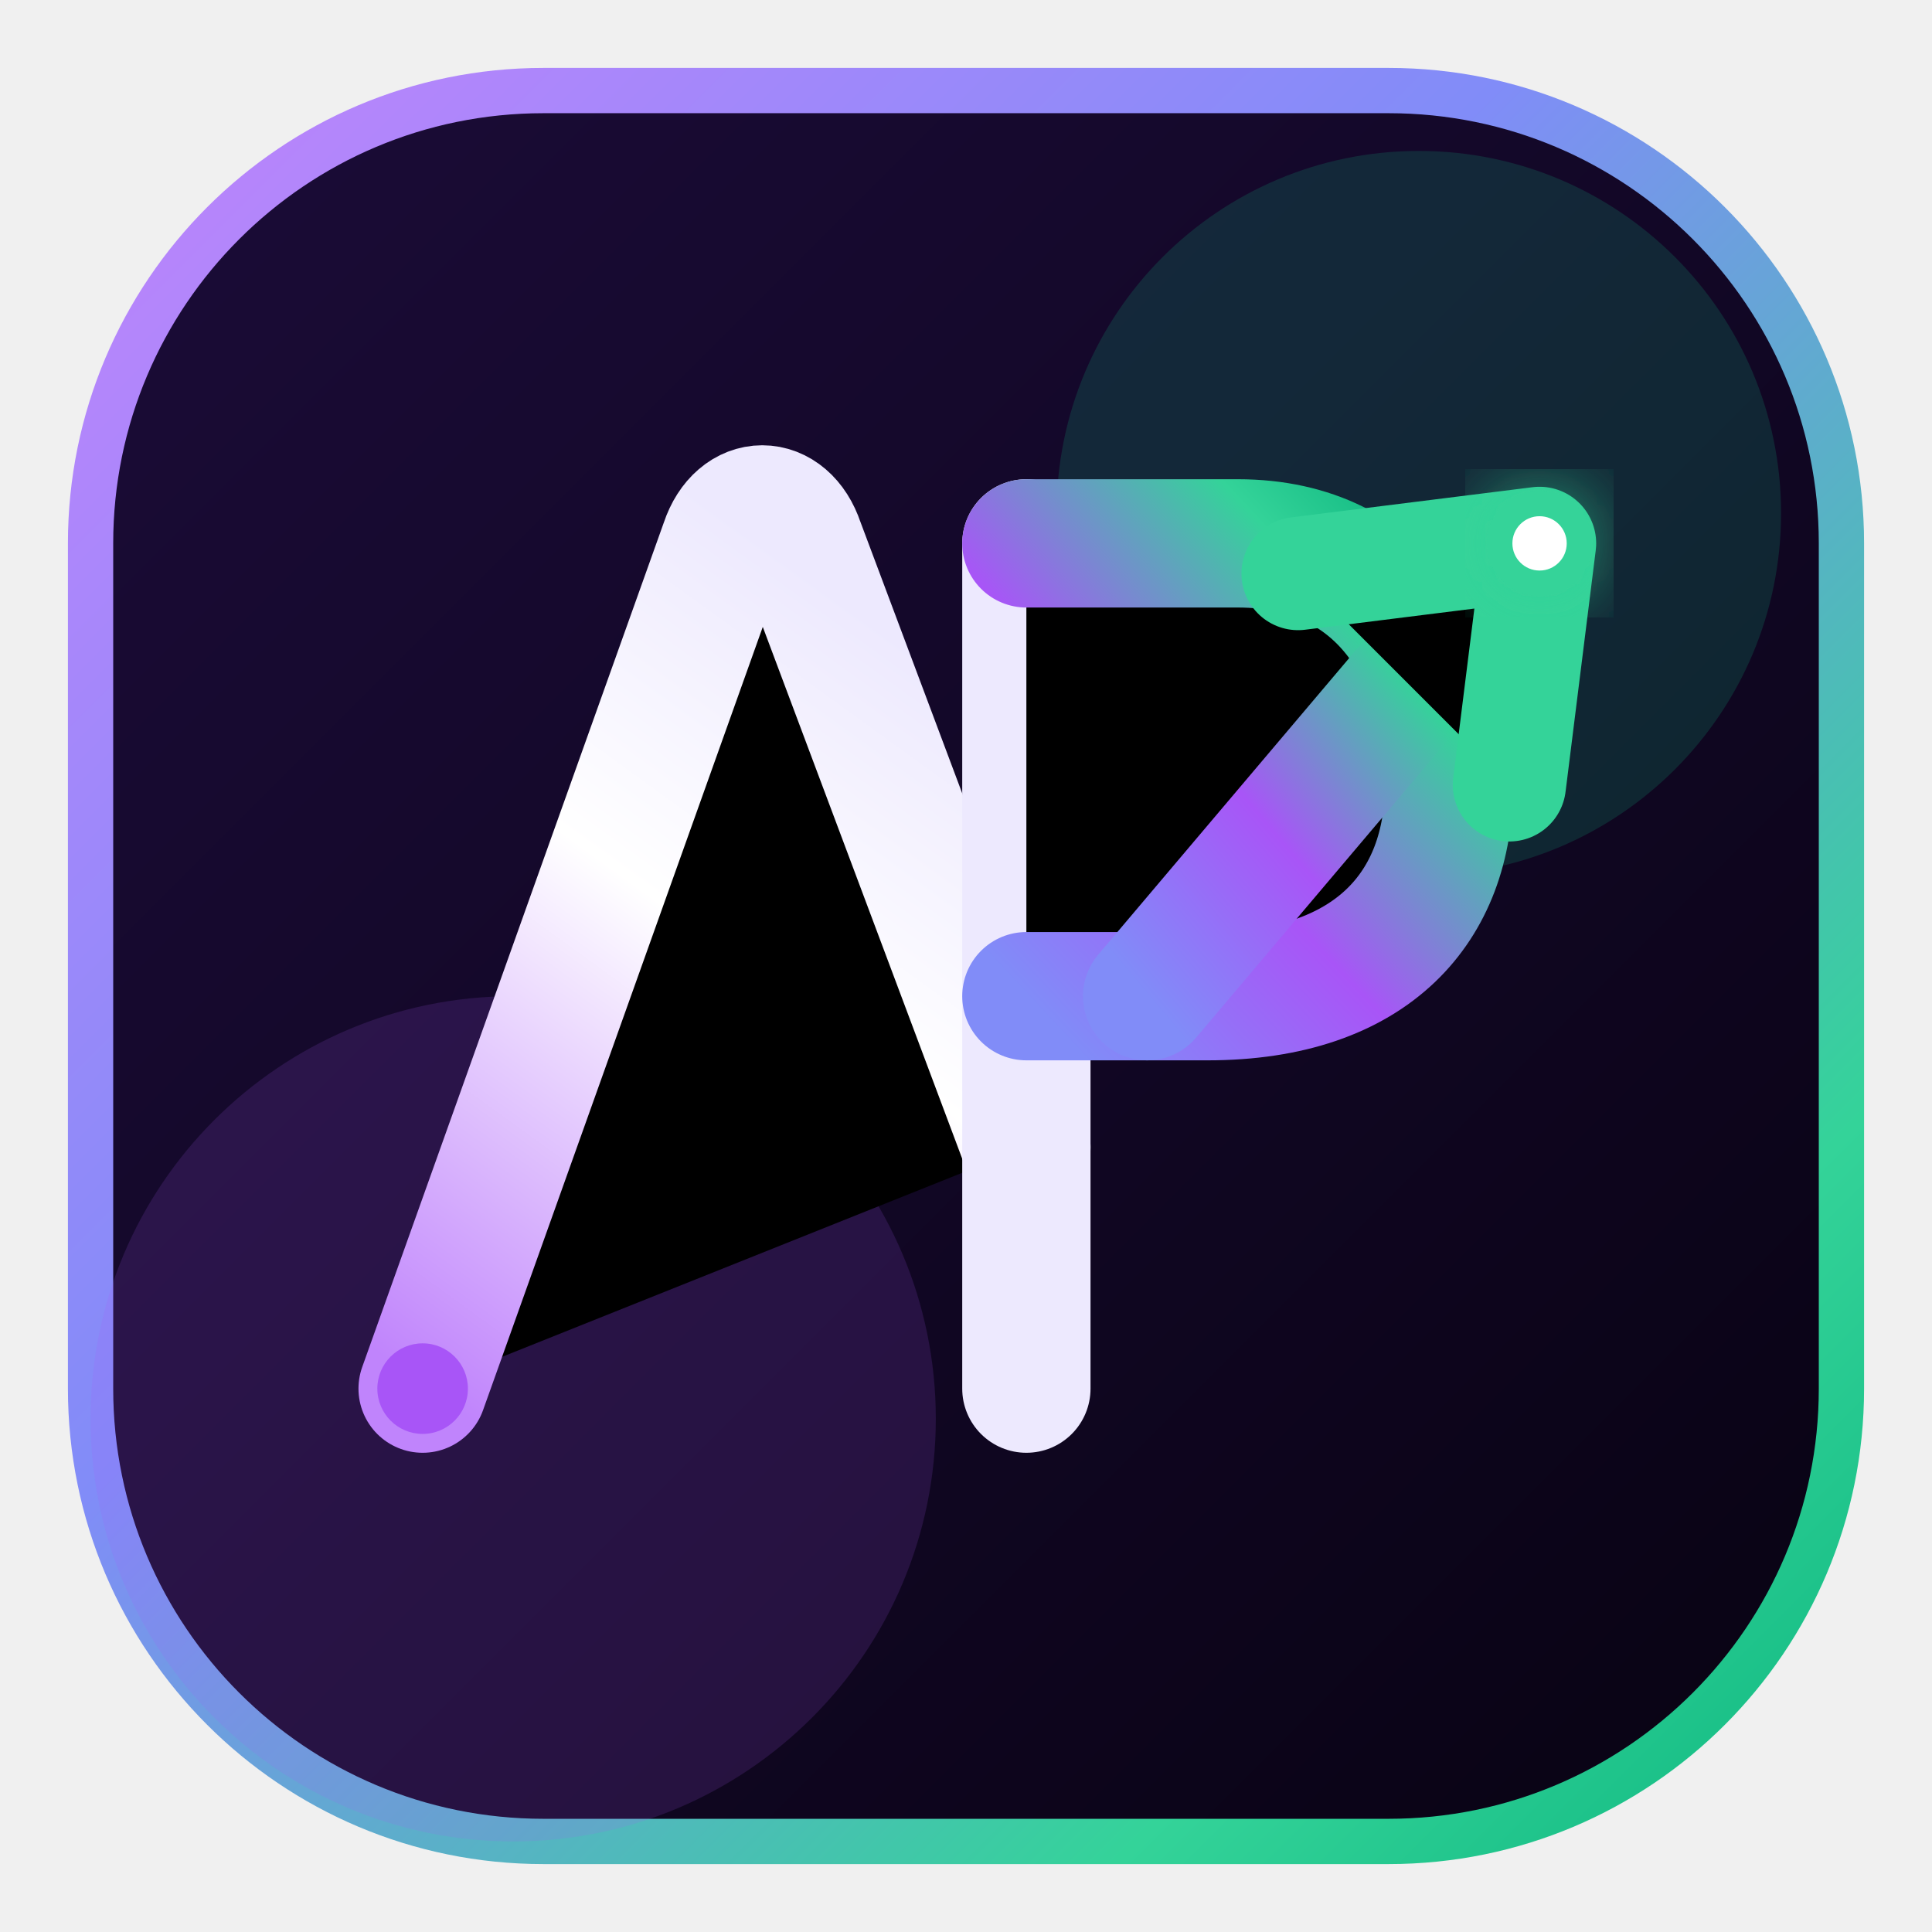
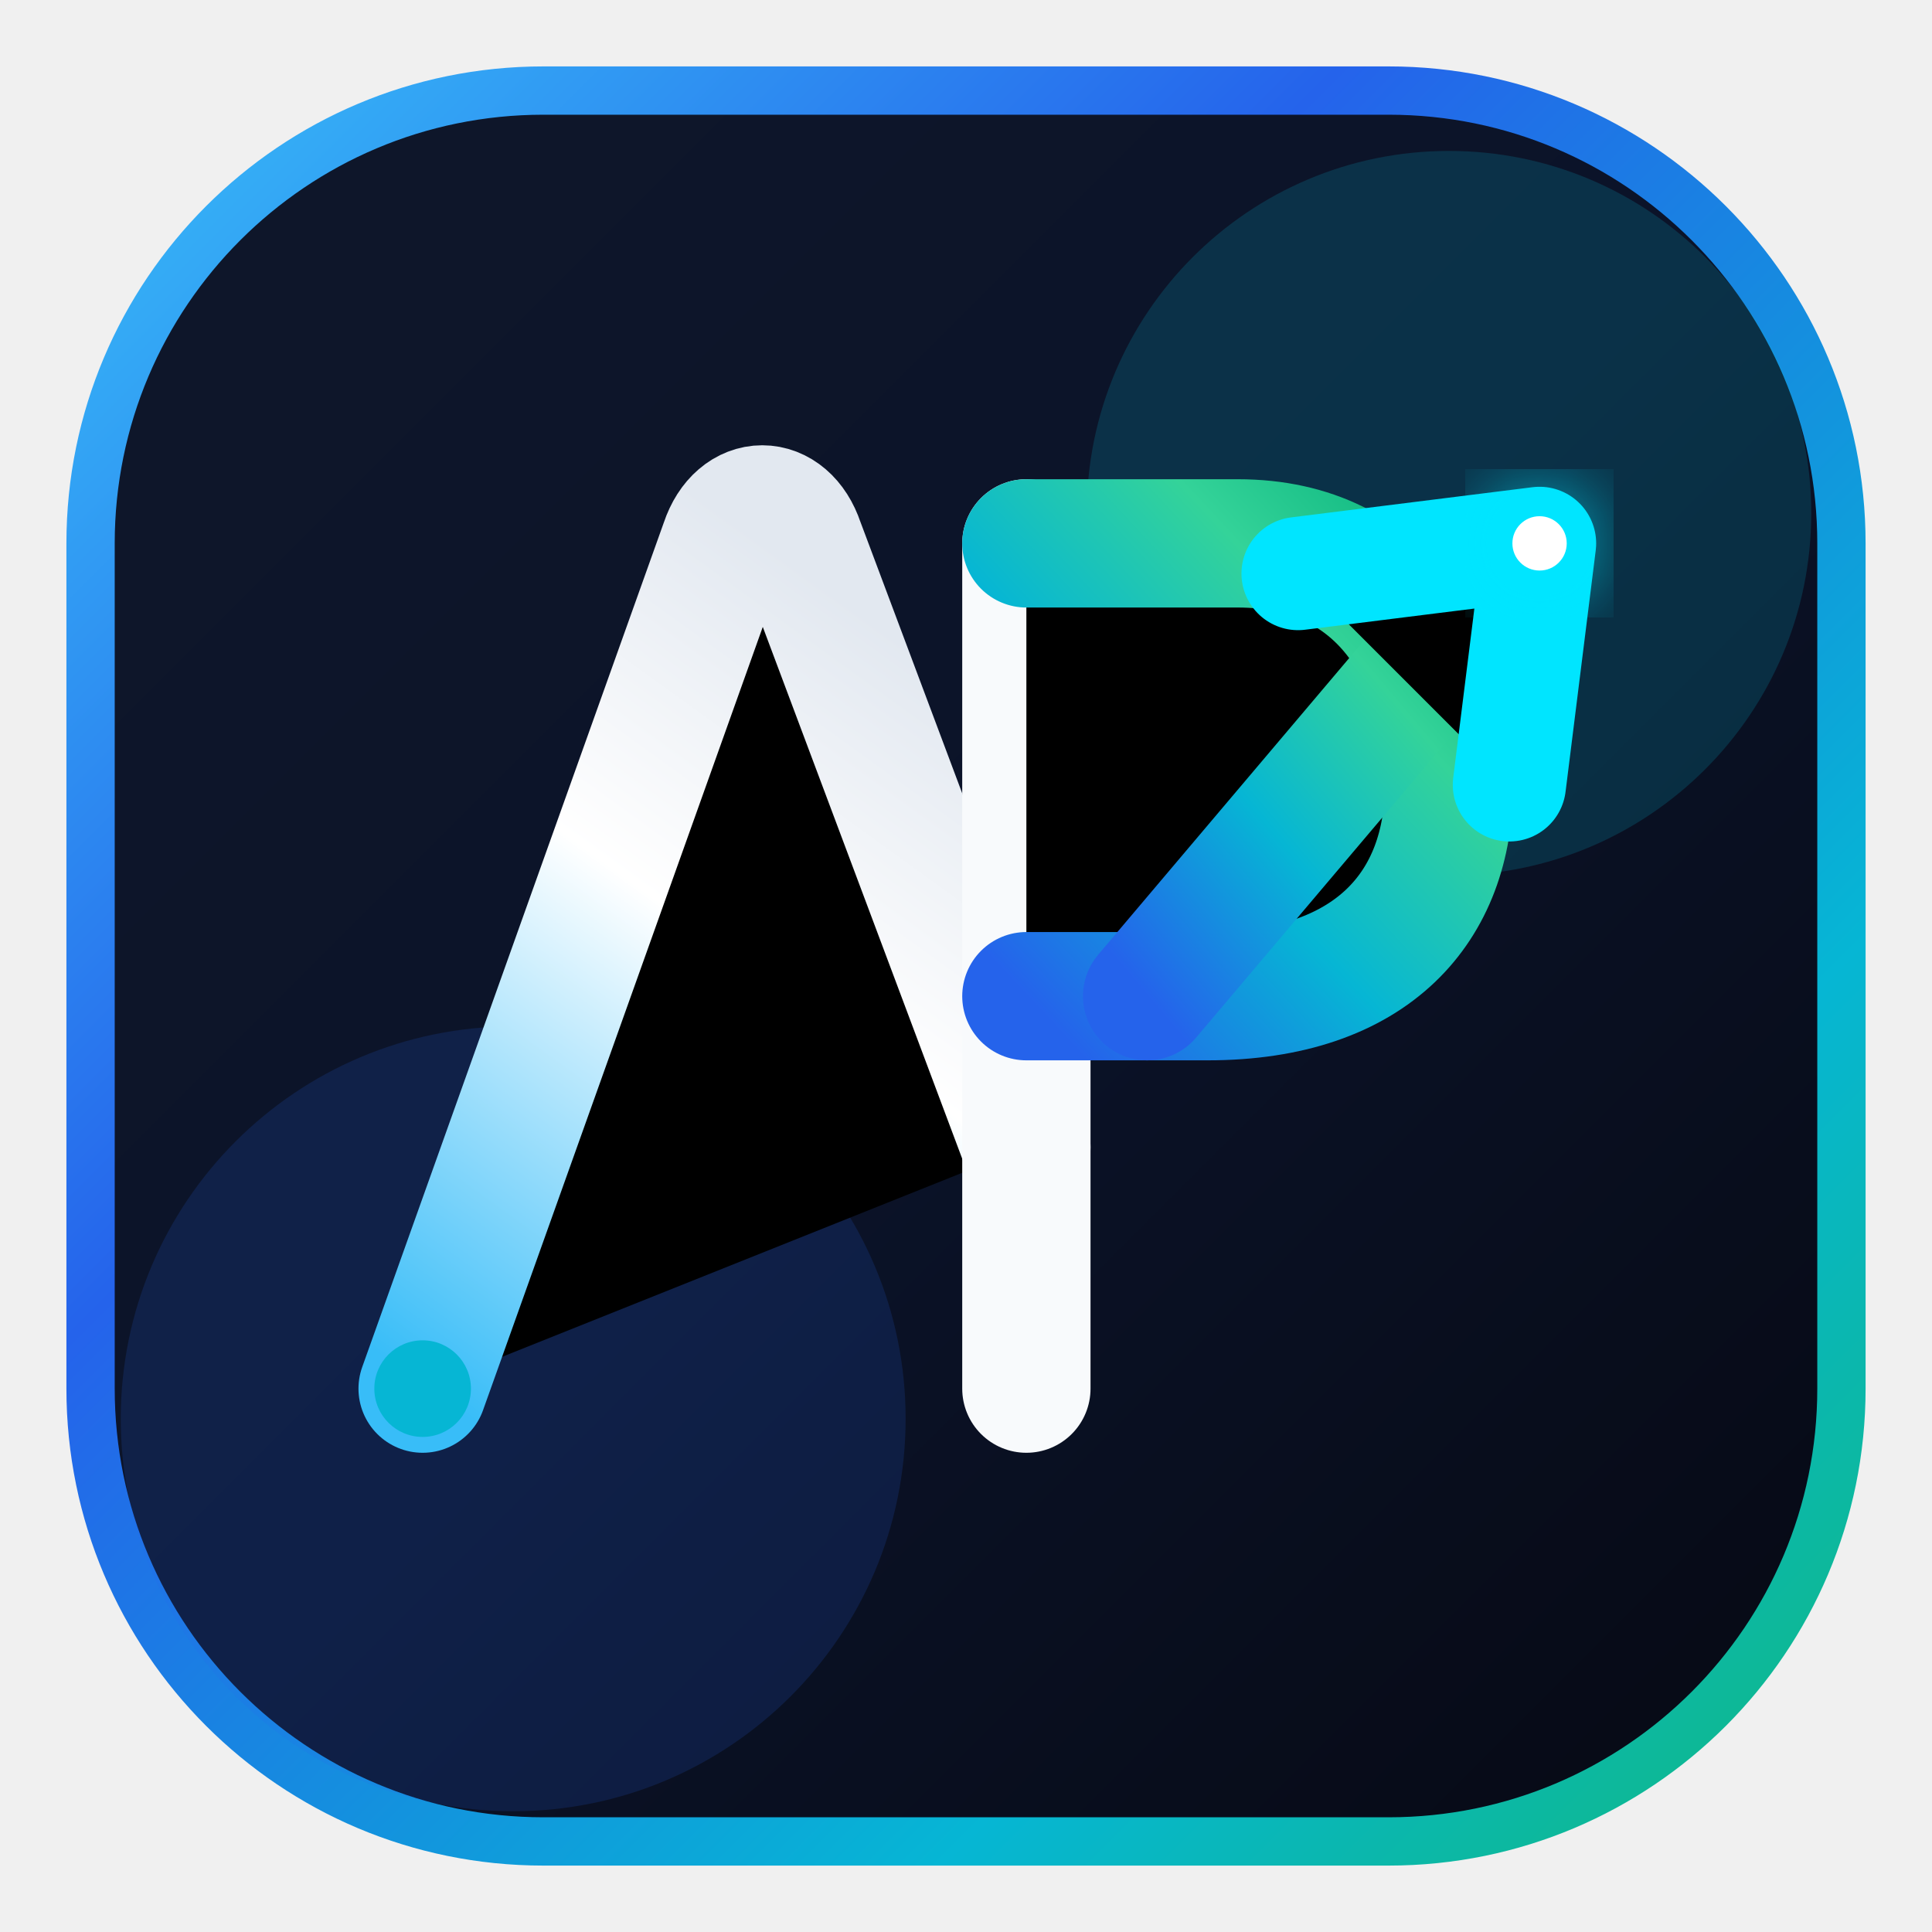
<svg xmlns="http://www.w3.org/2000/svg" viewBox="0 0 128 128" width="100%" height="100%">
  <defs>
    <linearGradient id="bgGrad" x1="0%" y1="0%" x2="100%" y2="100%">
-       <stop offset="0%" stop-color="#1B0C38" />
-       <stop offset="50%" stop-color="#120726" />
-       <stop offset="100%" stop-color="#080312" />
+       <stop offset="0%" stop-color="#0F172A" />
+       <stop offset="50%" stop-color="#0B1329" />
+       <stop offset="100%" stop-color="#060913" />
    </linearGradient>
    <linearGradient id="borderGrad" x1="0%" y1="0%" x2="100%" y2="100%">
-       <stop offset="0%" stop-color="#C084FC" />
-       <stop offset="40%" stop-color="#818CF8" />
-       <stop offset="80%" stop-color="#34D399" />
+       <stop offset="0%" stop-color="#38BDF8" />
+       <stop offset="35%" stop-color="#2563EB" />
+       <stop offset="75%" stop-color="#06B6D4" />
      <stop offset="100%" stop-color="#10B981" />
    </linearGradient>
    <linearGradient id="letterAGrad" x1="0%" y1="100%" x2="50%" y2="0%">
-       <stop offset="0%" stop-color="#C084FC" />
+       <stop offset="0%" stop-color="#38BDF8" />
      <stop offset="60%" stop-color="#FFFFFF" />
-       <stop offset="100%" stop-color="#EDE9FE" />
+       <stop offset="100%" stop-color="#E2E8F0" />
    </linearGradient>
    <linearGradient id="surgeGrad" x1="0%" y1="100%" x2="100%" y2="0%">
-       <stop offset="0%" stop-color="#818CF8" />
-       <stop offset="40%" stop-color="#A855F7" />
-       <stop offset="80%" stop-color="#34D399" />
+       <stop offset="0%" stop-color="#2563EB" />
+       <stop offset="40%" stop-color="#06B6D4" />
+       <stop offset="75%" stop-color="#34D399" />
      <stop offset="100%" stop-color="#10B981" />
    </linearGradient>
    <filter id="emeraldGlow" x="-20%" y="-20%" width="140%" height="140%">
      <feGaussianBlur stdDeviation="3" result="blur" />
      <feComposite in="SourceGraphic" in2="blur" operator="over" />
    </filter>
  </defs>
-   <rect x="6" y="6" width="116" height="116" rx="30" fill="url(#bgGrad)" stroke="url(#borderGrad)" stroke-width="3" />
-   <circle cx="94" cy="34" r="24" fill="#10B981" opacity="0.18" />
-   <circle cx="34" cy="94" r="28" fill="#A855F7" opacity="0.15" />
+   <rect x="6" y="6" width="116" height="116" rx="30" fill="url(#bgGrad)" stroke="url(#borderGrad)" stroke-width="3.2" />
+   <circle cx="96" cy="34" r="24" fill="#06B6D4" opacity="0.18" />
+   <circle cx="34" cy="94" r="26" fill="#2563EB" opacity="0.16" />
  <path d="M 28 92 L 48 36 C 49 33 52 33 53 36 L 68 76" stroke="url(#letterAGrad)" stroke-width="8.5" stroke-linecap="round" stroke-linejoin="round" />
  <path d="M 37 68 L 62 68" stroke="url(#letterAGrad)" stroke-width="7" stroke-linecap="round" />
-   <path d="M 68 36 L 68 92" stroke="#EDE9FE" stroke-width="8.5" stroke-linecap="round" />
+   <path d="M 68 36 L 68 92" stroke="#F8FAFC" stroke-width="8.5" stroke-linecap="round" />
  <path d="M 68 36 L 82 36 C 92 36 96 44 96 52 C 96 60 91 66 80 66 L 68 66" stroke="url(#surgeGrad)" stroke-width="8.5" stroke-linecap="round" stroke-linejoin="round" />
  <path d="M 76 66 L 98 40" stroke="url(#surgeGrad)" stroke-width="8.5" stroke-linecap="round" />
-   <path d="M 86 38 L 102 36 L 100 52" stroke="#34D399" stroke-width="7.5" stroke-linecap="round" stroke-linejoin="round" />
-   <circle cx="102" cy="36" r="3.5" fill="#34D399" filter="url(#emeraldGlow)" />
+   <path d="M 86 38 L 102 36 L 100 52" stroke="#00E5FF" stroke-width="7.5" stroke-linecap="round" stroke-linejoin="round" />
+   <circle cx="102" cy="36" r="3.5" fill="#00E5FF" filter="url(#emeraldGlow)" />
  <circle cx="102" cy="36" r="1.8" fill="#FFFFFF" />
-   <circle cx="28" cy="92" r="3" fill="#A855F7" />
+   <circle cx="28" cy="92" r="3.2" fill="#06B6D4" />
</svg>
